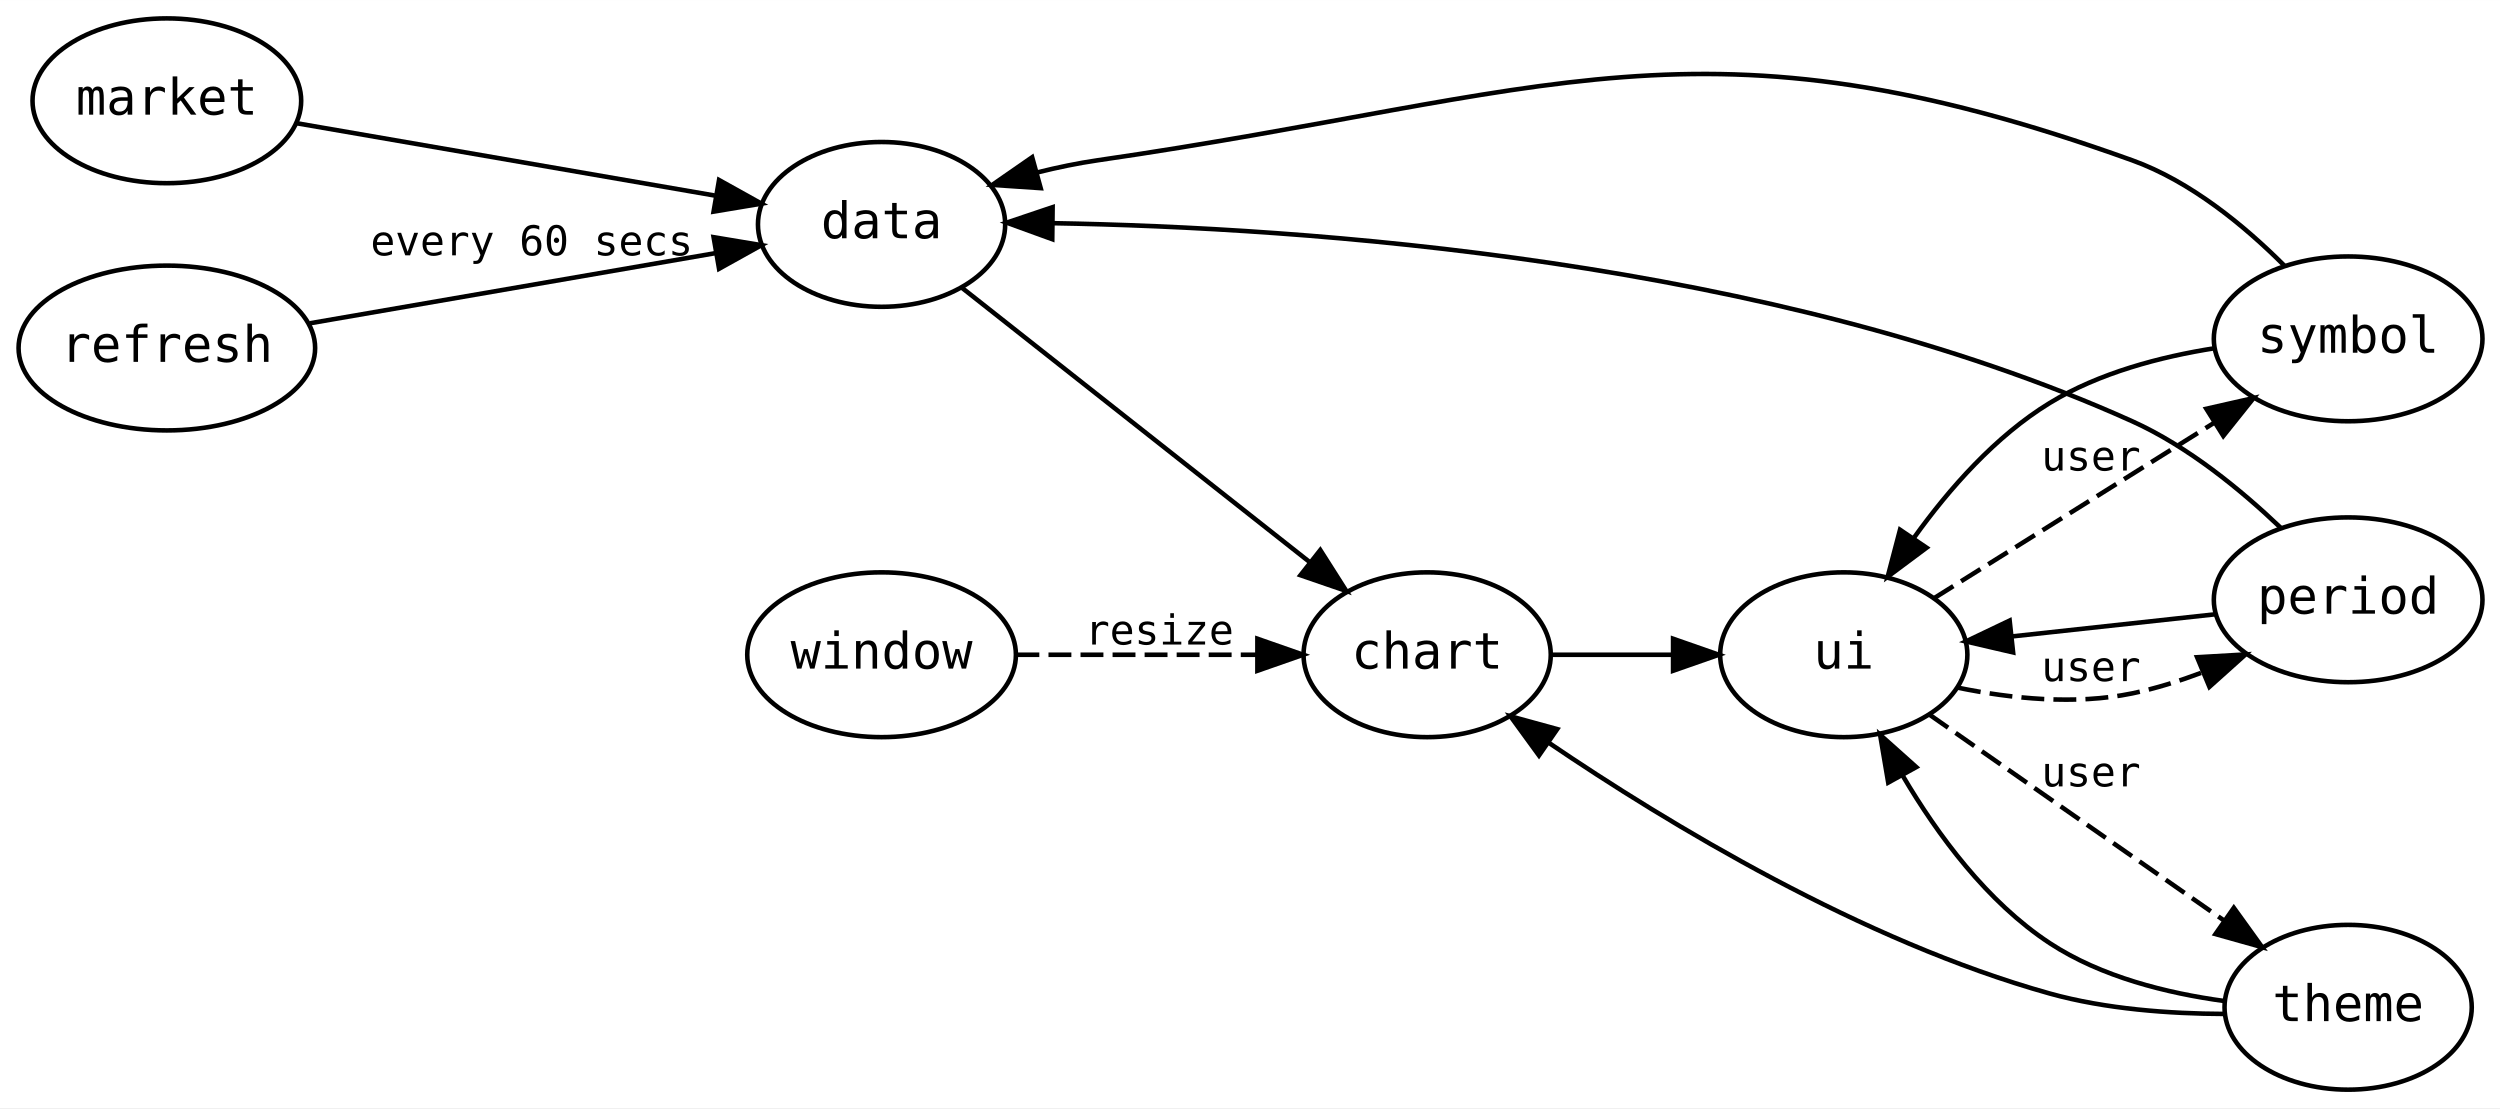
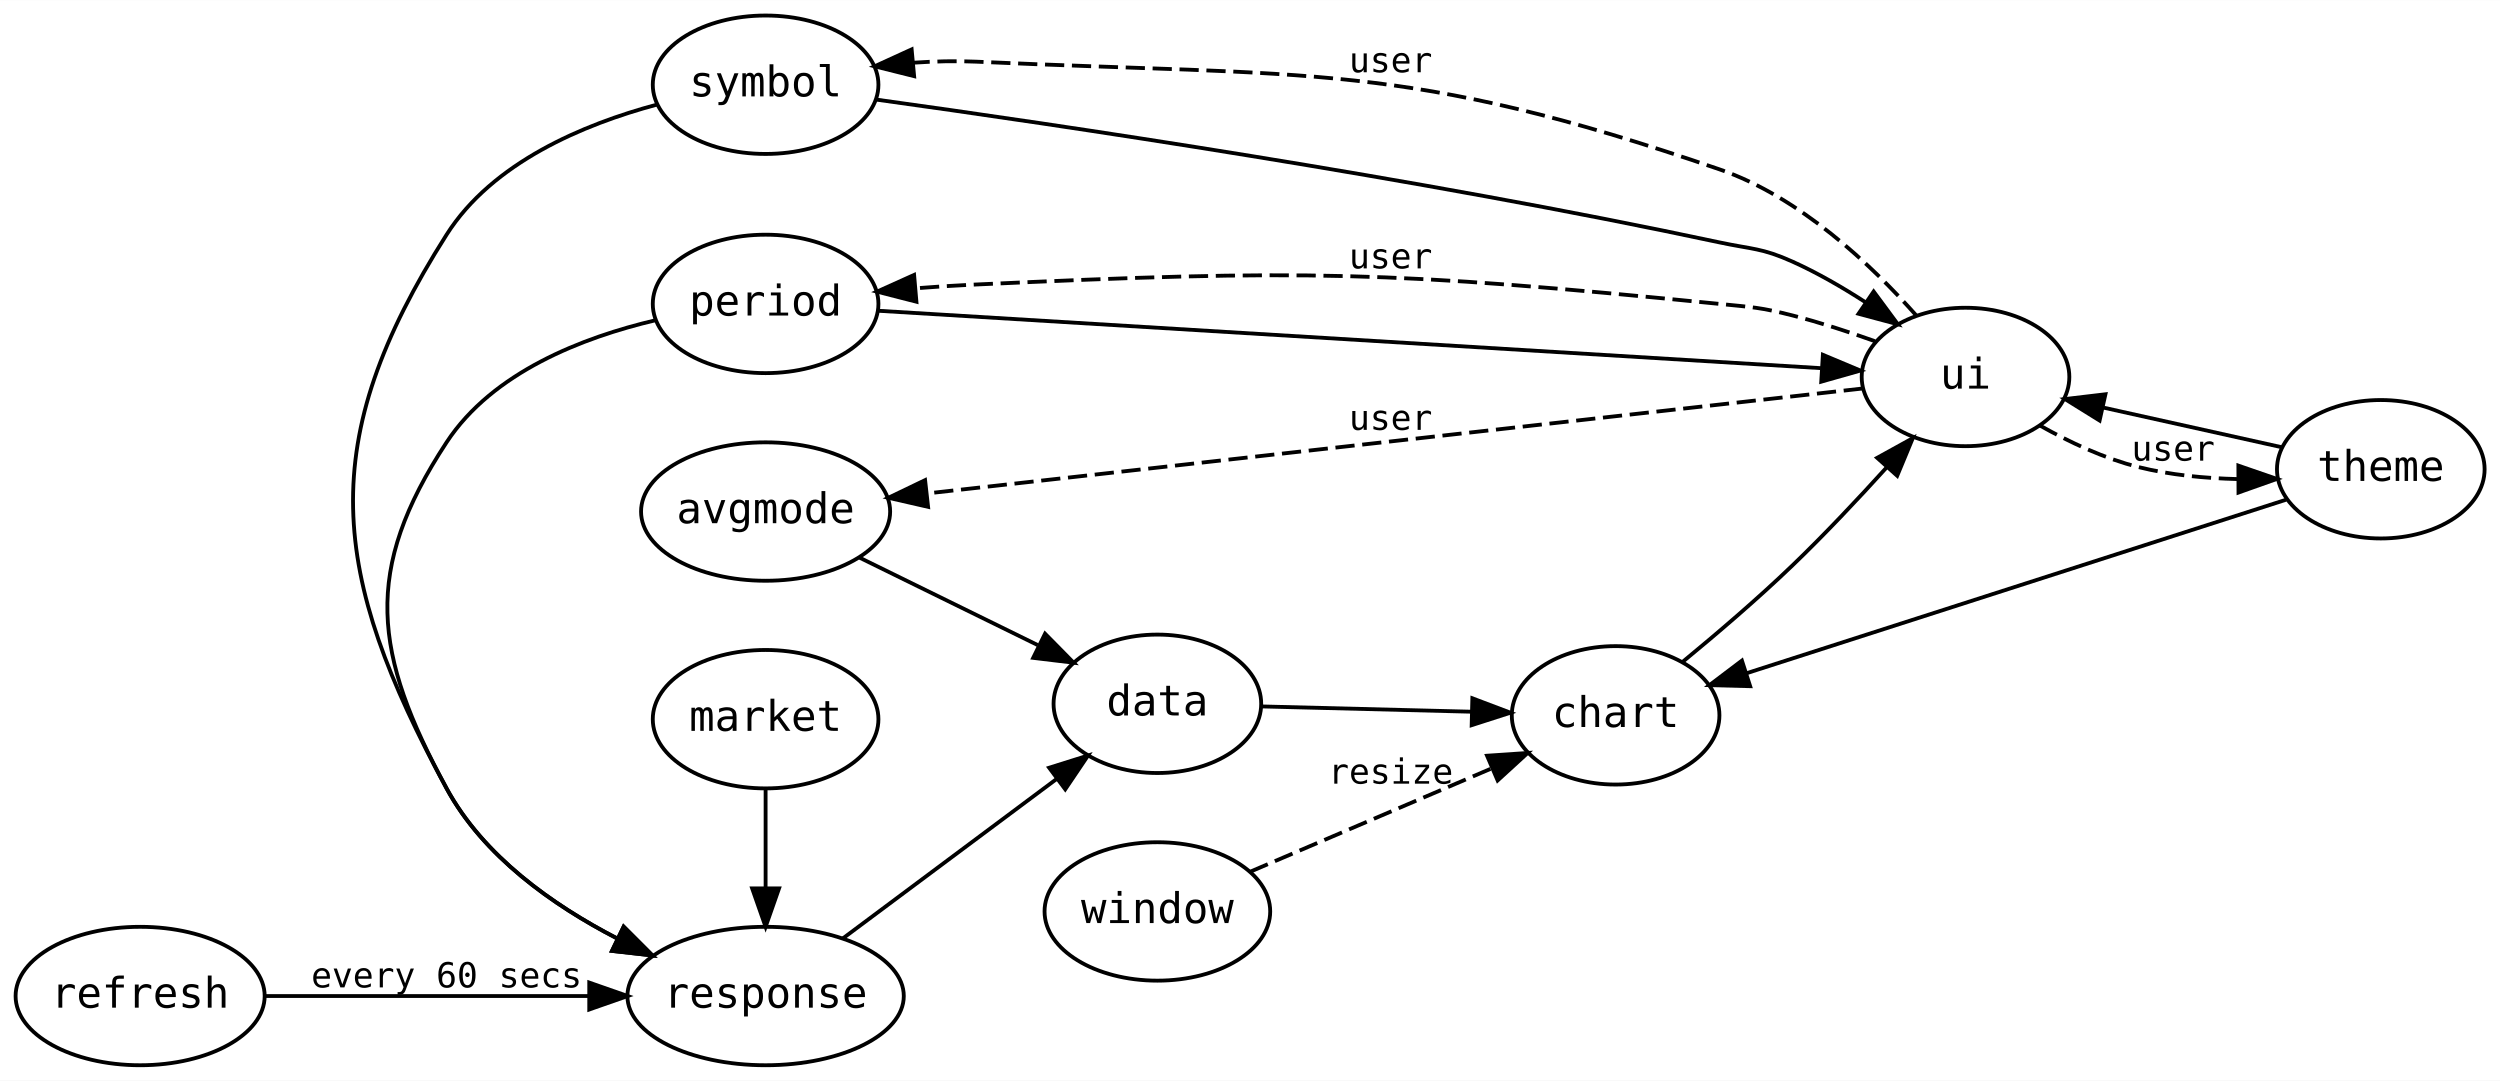
- <svg xmlns="http://www.w3.org/2000/svg" width="546pt" height="242pt" viewBox="0.00 0.00 546.07 242.00">
-   <g id="graph0" class="graph" transform="scale(1 1) rotate(0) translate(4 238)">
-     <polygon fill="#ffffff" stroke="transparent" points="-4,4 -4,-238 542.07,-238 542.07,4 -4,4" />
+ <svg xmlns="http://www.w3.org/2000/svg" width="650pt" height="281pt" viewBox="0.00 0.00 650.17 281.00">
+   <g id="graph0" class="graph" transform="scale(1 1) rotate(0) translate(4 277)">
+     <polygon fill="#ffffff" stroke="transparent" points="-4,4 -4,-277 646.167,-277 646.167,4 -4,4" />
    <g id="node1" class="node">
-       <ellipse fill="none" stroke="#000000" cx="32.444" cy="-216" rx="29.342" ry="18" />
-       <text text-anchor="middle" x="32.444" y="-212.97" font-family="Inconsolata" font-size="11.00" fill="#000000">market</text>
+       <ellipse fill="none" stroke="#000000" cx="195.108" cy="-90" rx="29.342" ry="18" />
+       <text text-anchor="middle" x="195.108" y="-86.969" font-family="Inconsolata" font-size="11.00" fill="#000000">market</text>
    </g>
    <g id="node2" class="node">
-       <ellipse fill="none" stroke="#000000" cx="188.559" cy="-189" rx="27" ry="18" />
-       <text text-anchor="middle" x="188.559" y="-185.97" font-family="Inconsolata" font-size="11.00" fill="#000000">data</text>
+       <ellipse fill="none" stroke="#000000" cx="195.108" cy="-18" rx="35.939" ry="18" />
+       <text text-anchor="middle" x="195.108" y="-14.97" font-family="Inconsolata" font-size="11.00" fill="#000000">response</text>
    </g>
    <g id="edge1" class="edge">
-       <path fill="none" stroke="#000000" d="M60.716,-211.111C86.349,-206.677 124.277,-200.118 152.166,-195.294" />
-       <polygon fill="#000000" stroke="#000000" points="153.06,-198.692 162.317,-193.539 151.867,-191.794 153.06,-198.692" />
+       <path fill="none" stroke="#000000" d="M195.108,-71.859C195.108,-63.268 195.108,-54.677 195.108,-46.085" />
+       <polygon fill="#000000" stroke="#000000" points="198.608,-46 195.108,-36 191.608,-46 198.608,-46" />
+     </g>
+     <g id="node7" class="node">
+       <ellipse fill="none" stroke="#000000" cx="296.997" cy="-94" rx="27" ry="18" />
+       <text text-anchor="middle" x="296.997" y="-90.969" font-family="Inconsolata" font-size="11.00" fill="#000000">data</text>
+     </g>
+     <g id="edge5" class="edge">
+       <path fill="none" stroke="#000000" d="M215.238,-33.015C231.186,-44.911 253.589,-61.622 270.912,-74.543" />
+       <polygon fill="#000000" stroke="#000000" points="268.849,-77.371 278.957,-80.544 273.034,-71.76 268.849,-77.371" />
+     </g>
+     <g id="node3" class="node">
+       <ellipse fill="none" stroke="#000000" cx="195.108" cy="-255" rx="29.342" ry="18" />
+       <text text-anchor="middle" x="195.108" y="-251.97" font-family="Inconsolata" font-size="11.00" fill="#000000">symbol</text>
+     </g>
+     <g id="edge2" class="edge">
+       <path fill="none" stroke="#000000" d="M166.797,-249.821C147.777,-244.712 124.083,-234.811 112.139,-216 77.835,-161.97 81.629,-128.26 112.139,-72 121.679,-54.409 139.705,-41.648 156.524,-32.964" />
+       <polygon fill="#000000" stroke="#000000" points="158.19,-36.046 165.682,-28.553 155.153,-29.739 158.19,-36.046" />
+     </g>
+     <g id="node11" class="node">
+       <ellipse fill="none" stroke="#000000" cx="507.167" cy="-179" rx="27" ry="18" />
+       <text text-anchor="middle" x="507.167" y="-175.97" font-family="Inconsolata" font-size="11.00" fill="#000000">ui</text>
+     </g>
+     <g id="edge10" class="edge">
+       <path fill="none" stroke="#000000" d="M223.919,-251.131C270.329,-244.698 364.411,-230.833 443.167,-214 451.706,-212.175 454.204,-212.582 462.167,-209 468.611,-206.102 475.155,-202.315 481.183,-198.413" />
+       <polygon fill="#000000" stroke="#000000" points="483.276,-201.223 489.574,-192.703 479.338,-195.435 483.276,-201.223" />
+     </g>
+     <g id="node4" class="node">
+       <ellipse fill="none" stroke="#000000" cx="195.108" cy="-198" rx="29.342" ry="18" />
+       <text text-anchor="middle" x="195.108" y="-194.97" font-family="Inconsolata" font-size="11.00" fill="#000000">period</text>
+     </g>
+     <g id="edge3" class="edge">
+       <path fill="none" stroke="#000000" d="M166.461,-193.749C147.544,-189.293 124.113,-180.248 112.139,-162 90.195,-128.557 93.07,-107.162 112.139,-72 121.679,-54.409 139.705,-41.648 156.524,-32.964" />
+       <polygon fill="#000000" stroke="#000000" points="158.19,-36.046 165.682,-28.553 155.153,-29.739 158.19,-36.046" />
+     </g>
+     <g id="edge11" class="edge">
+       <path fill="none" stroke="#000000" d="M224.185,-196.23C280.969,-192.772 406.547,-185.126 469.56,-181.29" />
+       <polygon fill="#000000" stroke="#000000" points="470.074,-184.765 479.843,-180.664 469.649,-177.778 470.074,-184.765" />
+     </g>
+     <g id="node5" class="node">
+       <ellipse fill="none" stroke="#000000" cx="195.108" cy="-144" rx="32.389" ry="18" />
+       <text text-anchor="middle" x="195.108" y="-140.97" font-family="Inconsolata" font-size="11.00" fill="#000000">avgmode</text>
+     </g>
+     <g id="edge6" class="edge">
+       <path fill="none" stroke="#000000" d="M219.513,-132.024C233.422,-125.198 250.992,-116.576 265.884,-109.268" />
+       <polygon fill="#000000" stroke="#000000" points="267.782,-112.236 275.217,-104.688 264.698,-105.951 267.782,-112.236" />
    </g>
    <g id="node6" class="node">
-       <ellipse fill="none" stroke="#000000" cx="307.73" cy="-95" rx="27" ry="18" />
-       <text text-anchor="middle" x="307.73" y="-91.969" font-family="Inconsolata" font-size="11.00" fill="#000000">chart</text>
+       <ellipse fill="none" stroke="#000000" cx="32.444" cy="-18" rx="32.389" ry="18" />
+       <text text-anchor="middle" x="32.444" y="-14.97" font-family="Inconsolata" font-size="11.00" fill="#000000">refresh</text>
    </g>
-     <g id="edge5" class="edge">
-       <path fill="none" stroke="#000000" d="M206.143,-175.13C226.21,-159.302 259.208,-133.273 282.128,-115.194" />
-       <polygon fill="#000000" stroke="#000000" points="284.39,-117.868 290.074,-108.927 280.055,-112.372 284.39,-117.868" />
+     <g id="edge4" class="edge">
+       <path fill="none" stroke="#000000" d="M64.971,-18C89.034,-18 122.143,-18 148.942,-18" />
+       <polygon fill="#000000" stroke="#000000" points="149.245,-21.5 159.245,-18 149.245,-14.5 149.245,-21.5" />
+       <text text-anchor="middle" x="112.139" y="-20.241" font-family="Inconsolata" font-size="9.00" fill="#000000">every 60 secs</text>
    </g>
-     <g id="node3" class="node">
-       <ellipse fill="none" stroke="#000000" cx="508.9" cy="-164" rx="29.342" ry="18" />
-       <text text-anchor="middle" x="508.9" y="-160.97" font-family="Inconsolata" font-size="11.00" fill="#000000">symbol</text>
+     <g id="node8" class="node">
+       <ellipse fill="none" stroke="#000000" cx="416.167" cy="-91" rx="27" ry="18" />
+       <text text-anchor="middle" x="416.167" y="-87.969" font-family="Inconsolata" font-size="11.00" fill="#000000">chart</text>
    </g>
-     <g id="edge2" class="edge">
-       <path fill="none" stroke="#000000" d="M494.913,-180.046C486.32,-188.645 474.527,-198.395 461.73,-203 367.219,-237.011 335.131,-217.44 235.73,-203 231.45,-202.378 227.018,-201.455 222.662,-200.374" />
-       <polygon fill="#000000" stroke="#000000" points="223.313,-196.922 212.742,-197.631 221.448,-203.669 223.313,-196.922" />
+     <g id="edge7" class="edge">
+       <path fill="none" stroke="#000000" d="M324.038,-93.319C340.227,-92.912 361.038,-92.388 378.784,-91.941" />
+       <polygon fill="#000000" stroke="#000000" points="378.911,-95.439 388.82,-91.688 378.735,-88.441 378.911,-95.439" />
+     </g>
+     <g id="edge12" class="edge">
+       <path fill="none" stroke="#000000" d="M433.651,-104.954C442.435,-112.18 453.109,-121.294 462.167,-130 470.497,-138.006 479.188,-147.237 486.686,-155.513" />
+       <polygon fill="#000000" stroke="#000000" points="484.183,-157.964 493.458,-163.084 489.4,-153.297 484.183,-157.964" />
    </g>
    <g id="node9" class="node">
-       <ellipse fill="none" stroke="#000000" cx="398.73" cy="-95" rx="27" ry="18" />
-       <text text-anchor="middle" x="398.73" y="-91.969" font-family="Inconsolata" font-size="11.00" fill="#000000">ui</text>
+       <ellipse fill="none" stroke="#000000" cx="296.997" cy="-40" rx="29.342" ry="18" />
+       <text text-anchor="middle" x="296.997" y="-36.969" font-family="Inconsolata" font-size="11.00" fill="#000000">window</text>
    </g>
    <g id="edge8" class="edge">
-       <path fill="none" stroke="#000000" d="M479.761,-161.957C467.907,-160.089 454.494,-156.575 443.73,-150 431.885,-142.765 421.76,-131.267 414.131,-120.651" />
-       <polygon fill="#000000" stroke="#000000" points="416.823,-118.383 408.327,-112.053 411.021,-122.299 416.823,-118.383" />
+       <path fill="none" stroke="#000000" stroke-dasharray="5,2" d="M321.113,-50.321C339.231,-58.075 364.23,-68.773 384.043,-77.252" />
+       <polygon fill="#000000" stroke="#000000" points="382.729,-80.497 393.3,-81.214 385.484,-74.062 382.729,-80.497" />
+       <text text-anchor="middle" x="357.667" y="-73.241" font-family="Inconsolata" font-size="9.00" fill="#000000">resize</text>
    </g>
-     <g id="node4" class="node">
-       <ellipse fill="none" stroke="#000000" cx="508.9" cy="-107" rx="29.342" ry="18" />
-       <text text-anchor="middle" x="508.9" y="-103.969" font-family="Inconsolata" font-size="11.00" fill="#000000">period</text>
-     </g>
-     <g id="edge3" class="edge">
-       <path fill="none" stroke="#000000" d="M494.205,-122.701C485.553,-130.964 473.935,-140.498 461.73,-146 383.152,-181.421 280.438,-188.309 226.086,-189.263" />
-       <polygon fill="#000000" stroke="#000000" points="225.841,-185.766 215.882,-189.382 225.922,-192.765 225.841,-185.766" />
+     <g id="node10" class="node">
+       <ellipse fill="none" stroke="#000000" cx="615.167" cy="-155" rx="27" ry="18" />
+       <text text-anchor="middle" x="615.167" y="-151.97" font-family="Inconsolata" font-size="11.00" fill="#000000">theme</text>
    </g>
    <g id="edge9" class="edge">
-       <path fill="none" stroke="#000000" d="M480.161,-103.87C466.537,-102.386 450.101,-100.595 435.573,-99.013" />
-       <polygon fill="#000000" stroke="#000000" points="435.719,-95.508 425.399,-97.905 434.961,-102.467 435.719,-95.508" />
-     </g>
-     <g id="node5" class="node">
-       <ellipse fill="none" stroke="#000000" cx="32.444" cy="-162" rx="32.389" ry="18" />
-       <text text-anchor="middle" x="32.444" y="-158.97" font-family="Inconsolata" font-size="11.00" fill="#000000">refresh</text>
-     </g>
-     <g id="edge4" class="edge">
-       <path fill="none" stroke="#000000" d="M63.661,-167.399C89.191,-171.814 125.329,-178.064 152.169,-182.706" />
-       <polygon fill="#000000" stroke="#000000" points="151.87,-186.206 162.32,-184.462 153.063,-179.309 151.87,-186.206" />
-       <text text-anchor="middle" x="112.139" y="-182.241" font-family="Inconsolata" font-size="9.00" fill="#000000">every 60 secs</text>
-     </g>
-     <g id="edge10" class="edge">
-       <path fill="none" stroke="#000000" d="M335.033,-95C343.311,-95 352.551,-95 361.37,-95" />
-       <polygon fill="#000000" stroke="#000000" points="361.446,-98.5 371.446,-95 361.446,-91.5 361.446,-98.5" />
-     </g>
-     <g id="node7" class="node">
-       <ellipse fill="none" stroke="#000000" cx="188.559" cy="-95" rx="29.342" ry="18" />
-       <text text-anchor="middle" x="188.559" y="-91.969" font-family="Inconsolata" font-size="11.00" fill="#000000">window</text>
-     </g>
-     <g id="edge6" class="edge">
-       <path fill="none" stroke="#000000" stroke-dasharray="5,2" d="M218.017,-95C233.885,-95 253.621,-95 270.539,-95" />
-       <polygon fill="#000000" stroke="#000000" points="270.649,-98.5 280.649,-95 270.649,-91.5 270.649,-98.5" />
-       <text text-anchor="middle" x="249.23" y="-97.241" font-family="Inconsolata" font-size="9.00" fill="#000000">resize</text>
-     </g>
-     <g id="node8" class="node">
-       <ellipse fill="none" stroke="#000000" cx="508.9" cy="-18" rx="27" ry="18" />
-       <text text-anchor="middle" x="508.9" y="-14.97" font-family="Inconsolata" font-size="11.00" fill="#000000">theme</text>
-     </g>
-     <g id="edge7" class="edge">
-       <path fill="none" stroke="#000000" d="M481.835,-16.543C469.95,-16.59 455.948,-17.59 443.73,-21 402.79,-32.425 360.538,-57.969 334.214,-75.831" />
-       <polygon fill="#000000" stroke="#000000" points="332.159,-72.997 325.923,-81.563 336.139,-78.755 332.159,-72.997" />
-     </g>
-     <g id="edge11" class="edge">
-       <path fill="none" stroke="#000000" d="M481.813,-19.37C469.383,-21.066 454.95,-24.631 443.73,-32 430.078,-40.965 419.248,-55.613 411.636,-68.529" />
-       <polygon fill="#000000" stroke="#000000" points="408.44,-67.076 406.668,-77.522 414.568,-70.461 408.44,-67.076" />
-     </g>
-     <g id="edge12" class="edge">
-       <path fill="none" stroke="#000000" stroke-dasharray="5,2" d="M418.426,-107.336C435.417,-117.977 460.198,-133.498 479.53,-145.606" />
-       <polygon fill="#000000" stroke="#000000" points="477.92,-148.727 488.252,-151.068 481.635,-142.794 477.92,-148.727" />
-       <text text-anchor="middle" x="452.73" y="-135.241" font-family="Inconsolata" font-size="9.00" fill="#000000">user</text>
+       <path fill="none" stroke="#000000" d="M590.566,-147.088C555.244,-135.728 490.03,-114.755 450.133,-101.924" />
+       <polygon fill="#000000" stroke="#000000" points="451.16,-98.577 440.568,-98.848 449.017,-105.241 451.16,-98.577" />
    </g>
    <g id="edge13" class="edge">
-       <path fill="none" stroke="#000000" stroke-dasharray="5,2" d="M423.703,-87.794C435.328,-85.424 449.303,-83.982 461.73,-86.559 466.842,-87.619 472.081,-89.262 477.122,-91.166" />
-       <polygon fill="#000000" stroke="#000000" points="475.909,-94.453 486.486,-95.065 478.6,-87.99 475.909,-94.453" />
-       <text text-anchor="middle" x="452.73" y="-89.241" font-family="Inconsolata" font-size="9.00" fill="#000000">user</text>
+       <path fill="none" stroke="#000000" d="M589.51,-160.702C575.652,-163.781 558.319,-167.633 543.135,-171.007" />
+       <polygon fill="#000000" stroke="#000000" points="542.038,-167.665 533.036,-173.251 543.557,-174.499 542.038,-167.665" />
    </g>
    <g id="edge14" class="edge">
-       <path fill="none" stroke="#000000" stroke-dasharray="5,2" d="M417.419,-81.938C435.066,-69.604 461.734,-50.965 481.731,-36.989" />
-       <polygon fill="#000000" stroke="#000000" points="483.928,-39.724 490.119,-31.126 479.918,-33.986 483.928,-39.724" />
-       <text text-anchor="middle" x="452.73" y="-66.241" font-family="Inconsolata" font-size="9.00" fill="#000000">user</text>
+       <path fill="none" stroke="#000000" stroke-dasharray="5,2" d="M494.409,-194.939C482.709,-208.127 464.065,-225.818 443.167,-233 361.056,-261.22 336.561,-257.032 249.827,-261 244.591,-261.24 239.087,-261.101 233.67,-260.736" />
+       <polygon fill="#000000" stroke="#000000" points="233.734,-257.227 223.455,-259.793 233.09,-264.197 233.734,-257.227" />
+       <text text-anchor="middle" x="357.667" y="-258.241" font-family="Inconsolata" font-size="9.00" fill="#000000">user</text>
+     </g>
+     <g id="edge15" class="edge">
+       <path fill="none" stroke="#000000" stroke-dasharray="5,2" d="M483.6,-188.304C476.766,-190.748 469.239,-193.201 462.167,-195 453.882,-197.108 451.674,-197.149 443.167,-198 357.194,-206.596 335.136,-207.008 248.827,-203 244.049,-202.778 239.04,-202.446 234.082,-202.056" />
+       <polygon fill="#000000" stroke="#000000" points="234.331,-198.565 224.068,-201.192 233.73,-205.539 234.331,-198.565" />
+       <text text-anchor="middle" x="357.667" y="-207.241" font-family="Inconsolata" font-size="9.00" fill="#000000">user</text>
+     </g>
+     <g id="edge17" class="edge">
+       <path fill="none" stroke="#000000" stroke-dasharray="5,2" d="M480.452,-176.004C426.072,-169.905 302.163,-156.007 236.976,-148.696" />
+       <polygon fill="#000000" stroke="#000000" points="237.365,-145.218 227.037,-147.581 236.585,-152.174 237.365,-145.218" />
+       <text text-anchor="middle" x="357.667" y="-165.241" font-family="Inconsolata" font-size="9.00" fill="#000000">user</text>
+     </g>
+     <g id="edge16" class="edge">
+       <path fill="none" stroke="#000000" stroke-dasharray="5,2" d="M526.52,-166.368C534.185,-162.062 543.279,-157.777 552.167,-155.559 560.391,-153.507 569.409,-152.646 577.986,-152.443" />
+       <polygon fill="#000000" stroke="#000000" points="578.133,-155.943 588.148,-152.486 578.162,-148.943 578.133,-155.943" />
+       <text text-anchor="middle" x="561.167" y="-157.241" font-family="Inconsolata" font-size="9.00" fill="#000000">user</text>
    </g>
  </g>
</svg>
